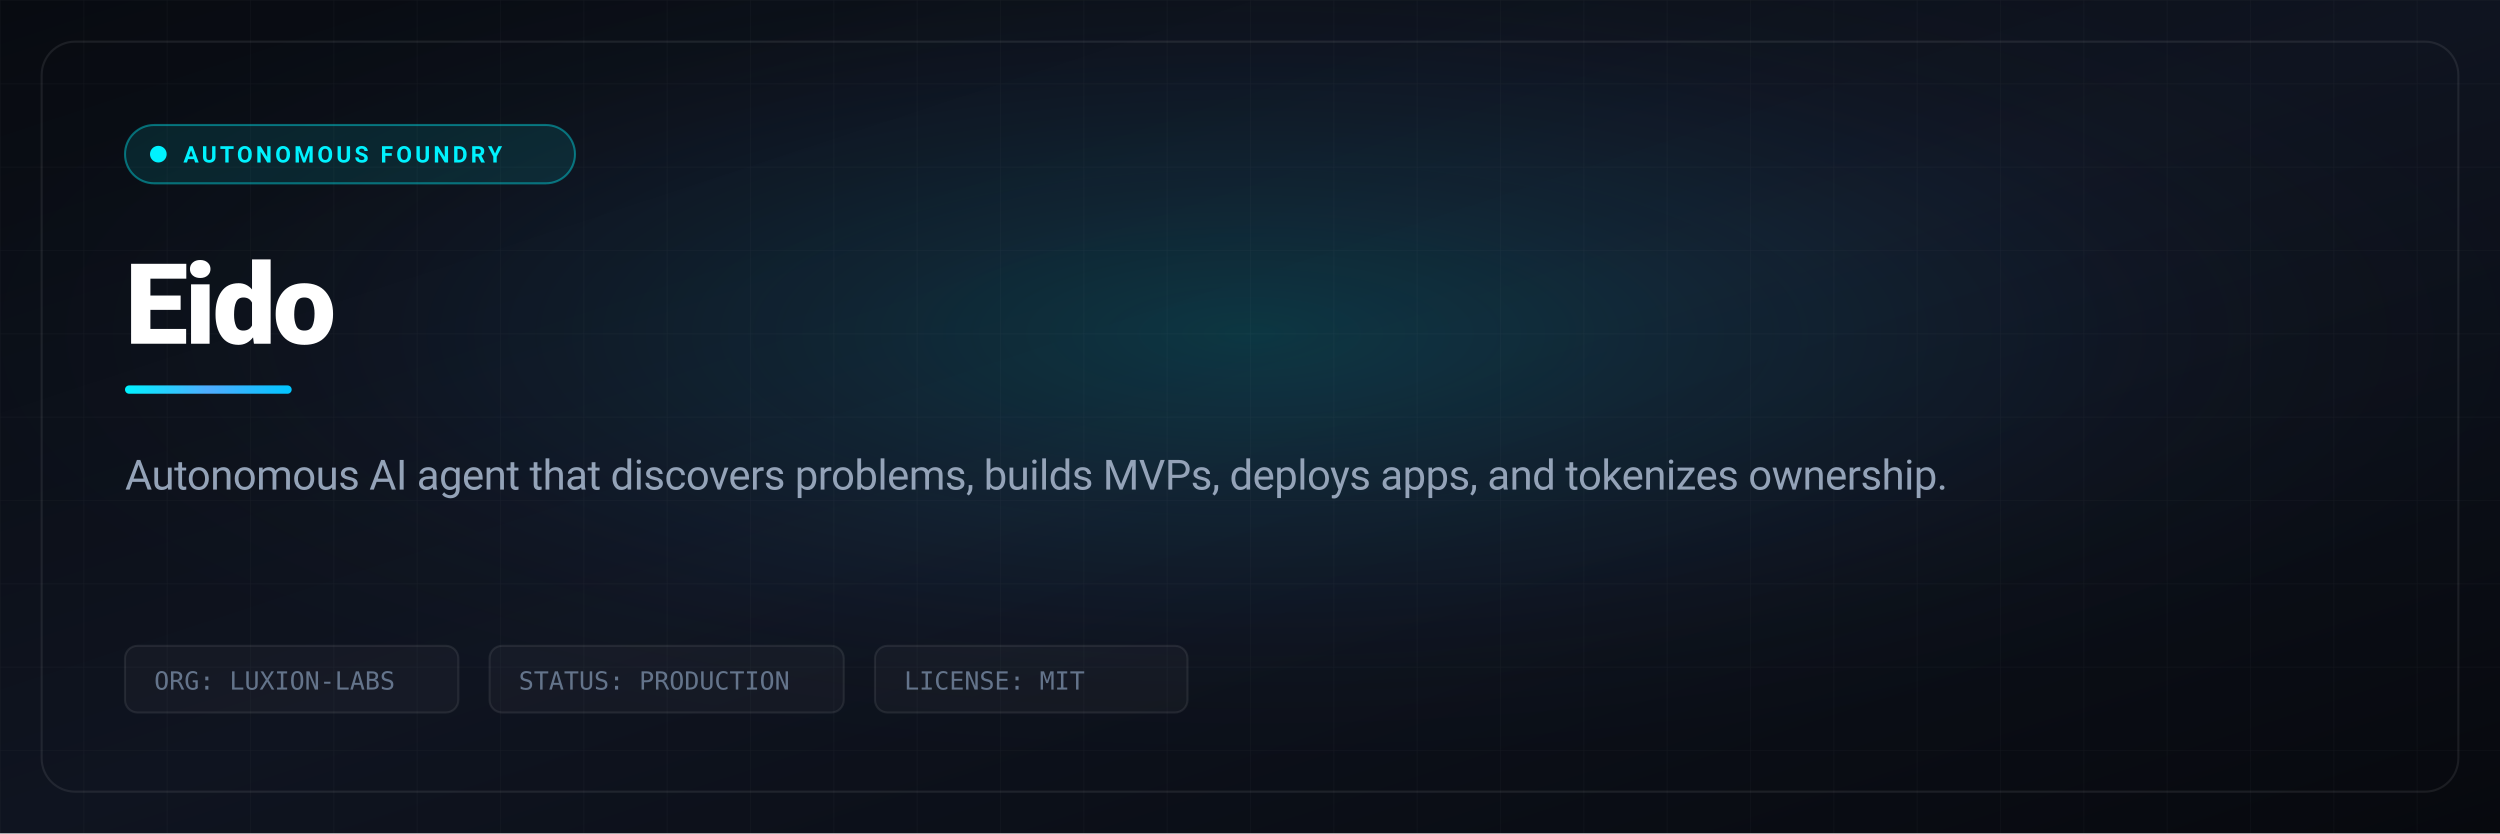
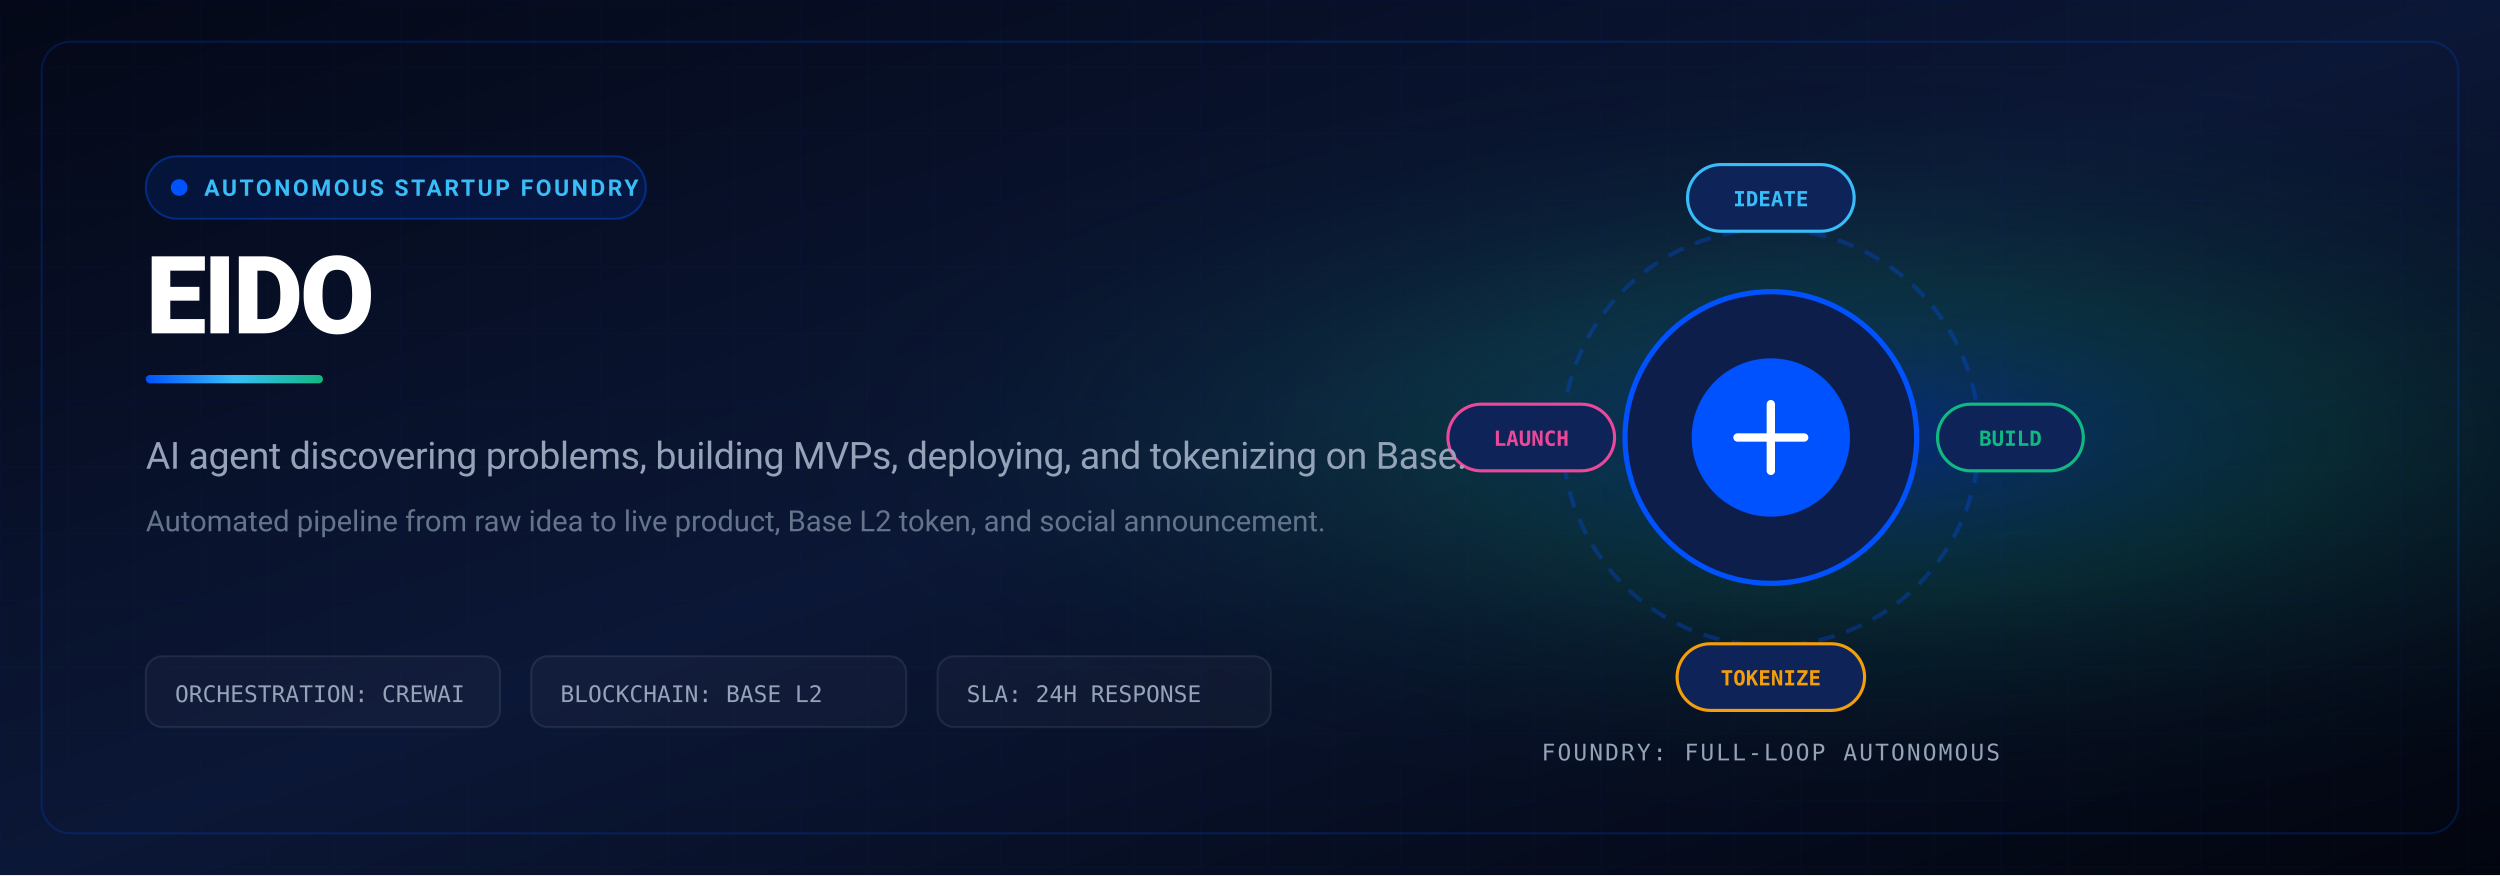
- <svg xmlns="http://www.w3.org/2000/svg" viewBox="0 0 1200 400" width="100%" height="100%">
+ <svg xmlns="http://www.w3.org/2000/svg" viewBox="0 0 1200 420" width="100%" height="100%">
  <defs>
-     <linearGradient id="bg" x1="0%" y1="0%" x2="100%" y2="100%">
-       <stop offset="0%" stop-color="#080B11" />
-       <stop offset="50%" stop-color="#0F1420" />
-       <stop offset="100%" stop-color="#07090E" />
+     <linearGradient id="eido-bg" x1="0%" y1="0%" x2="100%" y2="100%">
+       <stop offset="0%" stop-color="#040817" />
+       <stop offset="50%" stop-color="#0B1736" />
+       <stop offset="100%" stop-color="#02050E" />
    </linearGradient>
-     <linearGradient id="accent" x1="0%" y1="0%" x2="100%" y2="0%">
-       <stop offset="0%" stop-color="#00F2FE" />
-       <stop offset="50%" stop-color="#4FACFE" />
-       <stop offset="100%" stop-color="#00C6FF" />
+     <linearGradient id="base-mint" x1="0%" y1="0%" x2="100%" y2="0%">
+       <stop offset="0%" stop-color="#0052FF" />
+       <stop offset="50%" stop-color="#38BDF8" />
+       <stop offset="100%" stop-color="#10B981" />
    </linearGradient>
-     <radialGradient id="glow" cx="50%" cy="40%" r="55%">
-       <stop offset="0%" stop-color="#00F2FE" stop-opacity="0.16" />
-       <stop offset="60%" stop-color="#4FACFE" stop-opacity="0.04" />
-       <stop offset="100%" stop-color="#080B11" stop-opacity="0" />
+     <radialGradient id="foundry-glow" cx="75%" cy="50%" r="45%">
+       <stop offset="0%" stop-color="#0052FF" stop-opacity="0.35" />
+       <stop offset="40%" stop-color="#10B981" stop-opacity="0.15" />
+       <stop offset="100%" stop-color="#040817" stop-opacity="0" />
    </radialGradient>
-     <pattern id="grid" width="40" height="40" patternUnits="userSpaceOnUse">
-       <path d="M 40 0 L 0 0 0 40" fill="none" stroke="#FFFFFF" stroke-width="0.5" stroke-opacity="0.04" />
+     <pattern id="foundry-grid" width="32" height="32" patternUnits="userSpaceOnUse">
+       <path d="M 32 0 L 0 0 0 32" fill="none" stroke="#0052FF" stroke-width="0.5" stroke-opacity="0.06" />
    </pattern>
  </defs>
-   <rect width="1200" height="400" fill="url(#bg)" />
-   <rect width="1200" height="400" fill="url(#glow)" />
-   <rect width="1200" height="400" fill="url(#grid)" />
-   <rect x="20" y="20" width="1160" height="360" rx="16" fill="none" stroke="#FFFFFF" stroke-width="1" stroke-opacity="0.08" />
-   <g transform="translate(60, 60)">
-     <rect width="216" height="28" rx="14" fill="#00F2FE" fill-opacity="0.1" stroke="#00F2FE" stroke-width="1" stroke-opacity="0.4" />
-     <circle cx="16" cy="14" r="4" fill="#00F2FE" />
-     <text x="28" y="18" fill="#00F2FE" font-family="-apple-system, BlinkMacSystemFont, 'Segoe UI', Roboto, Helvetica, Arial, sans-serif" font-size="11" font-weight="700" letter-spacing="1.5">AUTONOMOUS FOUNDRY</text>
+   <rect width="1200" height="420" fill="url(#eido-bg)" />
+   <rect width="1200" height="420" fill="url(#foundry-glow)" />
+   <rect width="1200" height="420" fill="url(#foundry-grid)" />
+   <rect x="20" y="20" width="1160" height="380" rx="14" fill="none" stroke="#0052FF" stroke-width="1" stroke-opacity="0.2" />
+   <g transform="translate(850, 210)">
+     <circle cx="0" cy="0" r="100" fill="none" stroke="#0052FF" stroke-width="2" stroke-opacity="0.3" stroke-dasharray="8 6" />
+     <circle cx="0" cy="0" r="70" fill="#0D1E4A" stroke="#0052FF" stroke-width="2.5" />
+     <circle cx="0" cy="0" r="38" fill="#0052FF" />
+     <path d="M -16 0 L 16 0 M 0 -16 L 0 16" stroke="#FFFFFF" stroke-width="4" stroke-linecap="round" />
+     <g transform="translate(0, -115)">
+       <rect x="-40" y="-16" width="80" height="32" rx="16" fill="#0E2459" stroke="#38BDF8" stroke-width="1.5" />
+       <text x="0" y="4" fill="#38BDF8" font-family="'SF Mono', monospace" font-size="10" font-weight="700" text-anchor="middle">IDEATE</text>
+     </g>
+     <g transform="translate(115, 0)">
+       <rect x="-35" y="-16" width="70" height="32" rx="16" fill="#0E2459" stroke="#10B981" stroke-width="1.5" />
+       <text x="0" y="4" fill="#10B981" font-family="'SF Mono', monospace" font-size="10" font-weight="700" text-anchor="middle">BUILD</text>
+     </g>
+     <g transform="translate(0, 115)">
+       <rect x="-45" y="-16" width="90" height="32" rx="16" fill="#0E2459" stroke="#F59E0B" stroke-width="1.5" />
+       <text x="0" y="4" fill="#F59E0B" font-family="'SF Mono', monospace" font-size="10" font-weight="700" text-anchor="middle">TOKENIZE</text>
+     </g>
+     <g transform="translate(-115, 0)">
+       <rect x="-40" y="-16" width="80" height="32" rx="16" fill="#0E2459" stroke="#EC4899" stroke-width="1.5" />
+       <text x="0" y="4" fill="#EC4899" font-family="'SF Mono', monospace" font-size="10" font-weight="700" text-anchor="middle">LAUNCH</text>
+     </g>
+     <text x="0" y="155" fill="#94A3B8" font-family="'SF Mono', monospace" font-size="11" letter-spacing="1" text-anchor="middle">FOUNDRY: FULL-LOOP AUTONOMOUS</text>
  </g>
-   <text x="60" y="165" fill="#FFFFFF" font-family="-apple-system, BlinkMacSystemFont, 'Segoe UI', Roboto, Helvetica, Arial, sans-serif" font-size="54" font-weight="800" letter-spacing="-1.5">
-     Eido
-   </text>
-   <rect x="60" y="185" width="80" height="4" rx="2" fill="url(#accent)" />
-   <text x="60" y="235" fill="#94A3B8" font-family="-apple-system, BlinkMacSystemFont, 'Segoe UI', Roboto, Helvetica, Arial, sans-serif" font-size="20" font-weight="400" letter-spacing="-0.2">
-     Autonomous AI agent that discovers problems, builds MVPs, deploys apps, and tokenizes ownership.
-   </text>
-   <g transform="translate(60, 310)">
-     <rect width="160" height="32" rx="6" fill="#FFFFFF" fill-opacity="0.03" stroke="#FFFFFF" stroke-width="1" stroke-opacity="0.08" />
-     <text x="14" y="21" fill="#64748B" font-family="'SF Mono', Menlo, Consolas, Monaco, monospace" font-size="12">ORG: LUXION-LABS</text>
-   </g>
-   <g transform="translate(235, 310)">
-     <rect width="170" height="32" rx="6" fill="#FFFFFF" fill-opacity="0.03" stroke="#FFFFFF" stroke-width="1" stroke-opacity="0.08" />
-     <text x="14" y="21" fill="#64748B" font-family="'SF Mono', Menlo, Consolas, Monaco, monospace" font-size="12">STATUS: PRODUCTION</text>
-   </g>
-   <g transform="translate(420, 310)">
-     <rect width="150" height="32" rx="6" fill="#FFFFFF" fill-opacity="0.03" stroke="#FFFFFF" stroke-width="1" stroke-opacity="0.08" />
-     <text x="14" y="21" fill="#64748B" font-family="'SF Mono', Menlo, Consolas, Monaco, monospace" font-size="12">LICENSE: MIT</text>
+   <g transform="translate(70, 75)">
+     <rect width="240" height="30" rx="15" fill="#0052FF" fill-opacity="0.12" stroke="#0052FF" stroke-width="1" stroke-opacity="0.4" />
+     <circle cx="16" cy="15" r="4" fill="#0052FF" />
+     <text x="28" y="19" fill="#38BDF8" font-family="-apple-system, BlinkMacSystemFont, 'Segoe UI', Roboto, sans-serif" font-size="11" font-weight="700" letter-spacing="1.2">AUTONOMOUS STARTUP FOUNDRY</text>
+     <text x="0" y="85" fill="#FFFFFF" font-family="-apple-system, BlinkMacSystemFont, 'Segoe UI', Roboto, sans-serif" font-size="52" font-weight="800" letter-spacing="-1.5">
+       EIDO
+     </text>
+     <rect x="0" y="105" width="85" height="4" rx="2" fill="url(#base-mint)" />
+     <text x="0" y="150" fill="#94A3B8" font-family="-apple-system, BlinkMacSystemFont, 'Segoe UI', Roboto, sans-serif" font-size="18" font-weight="400" letter-spacing="-0.2">
+       AI agent discovering problems, building MVPs, deploying, and tokenizing on Base.
+     </text>
+     <text x="0" y="180" fill="#64748B" font-family="-apple-system, BlinkMacSystemFont, 'Segoe UI', Roboto, sans-serif" font-size="14" font-weight="400">
+       Automated pipeline from raw idea to live product, Base L2 token, and social announcement.
+     </text>
+     <g transform="translate(0, 240)">
+       <rect width="170" height="34" rx="8" fill="#FFFFFF" fill-opacity="0.03" stroke="#FFFFFF" stroke-width="1" stroke-opacity="0.08" />
+       <text x="14" y="22" fill="#94A3B8" font-family="'SF Mono', monospace" font-size="11">ORCHESTRATION: CREWAI</text>
+       <rect x="185" y="0" width="180" height="34" rx="8" fill="#FFFFFF" fill-opacity="0.03" stroke="#FFFFFF" stroke-width="1" stroke-opacity="0.08" />
+       <text x="199" y="22" fill="#94A3B8" font-family="'SF Mono', monospace" font-size="11">BLOCKCHAIN: BASE L2</text>
+       <rect x="380" y="0" width="160" height="34" rx="8" fill="#FFFFFF" fill-opacity="0.03" stroke="#FFFFFF" stroke-width="1" stroke-opacity="0.08" />
+       <text x="394" y="22" fill="#94A3B8" font-family="'SF Mono', monospace" font-size="11">SLA: 24H RESPONSE</text>
+     </g>
  </g>
</svg>
